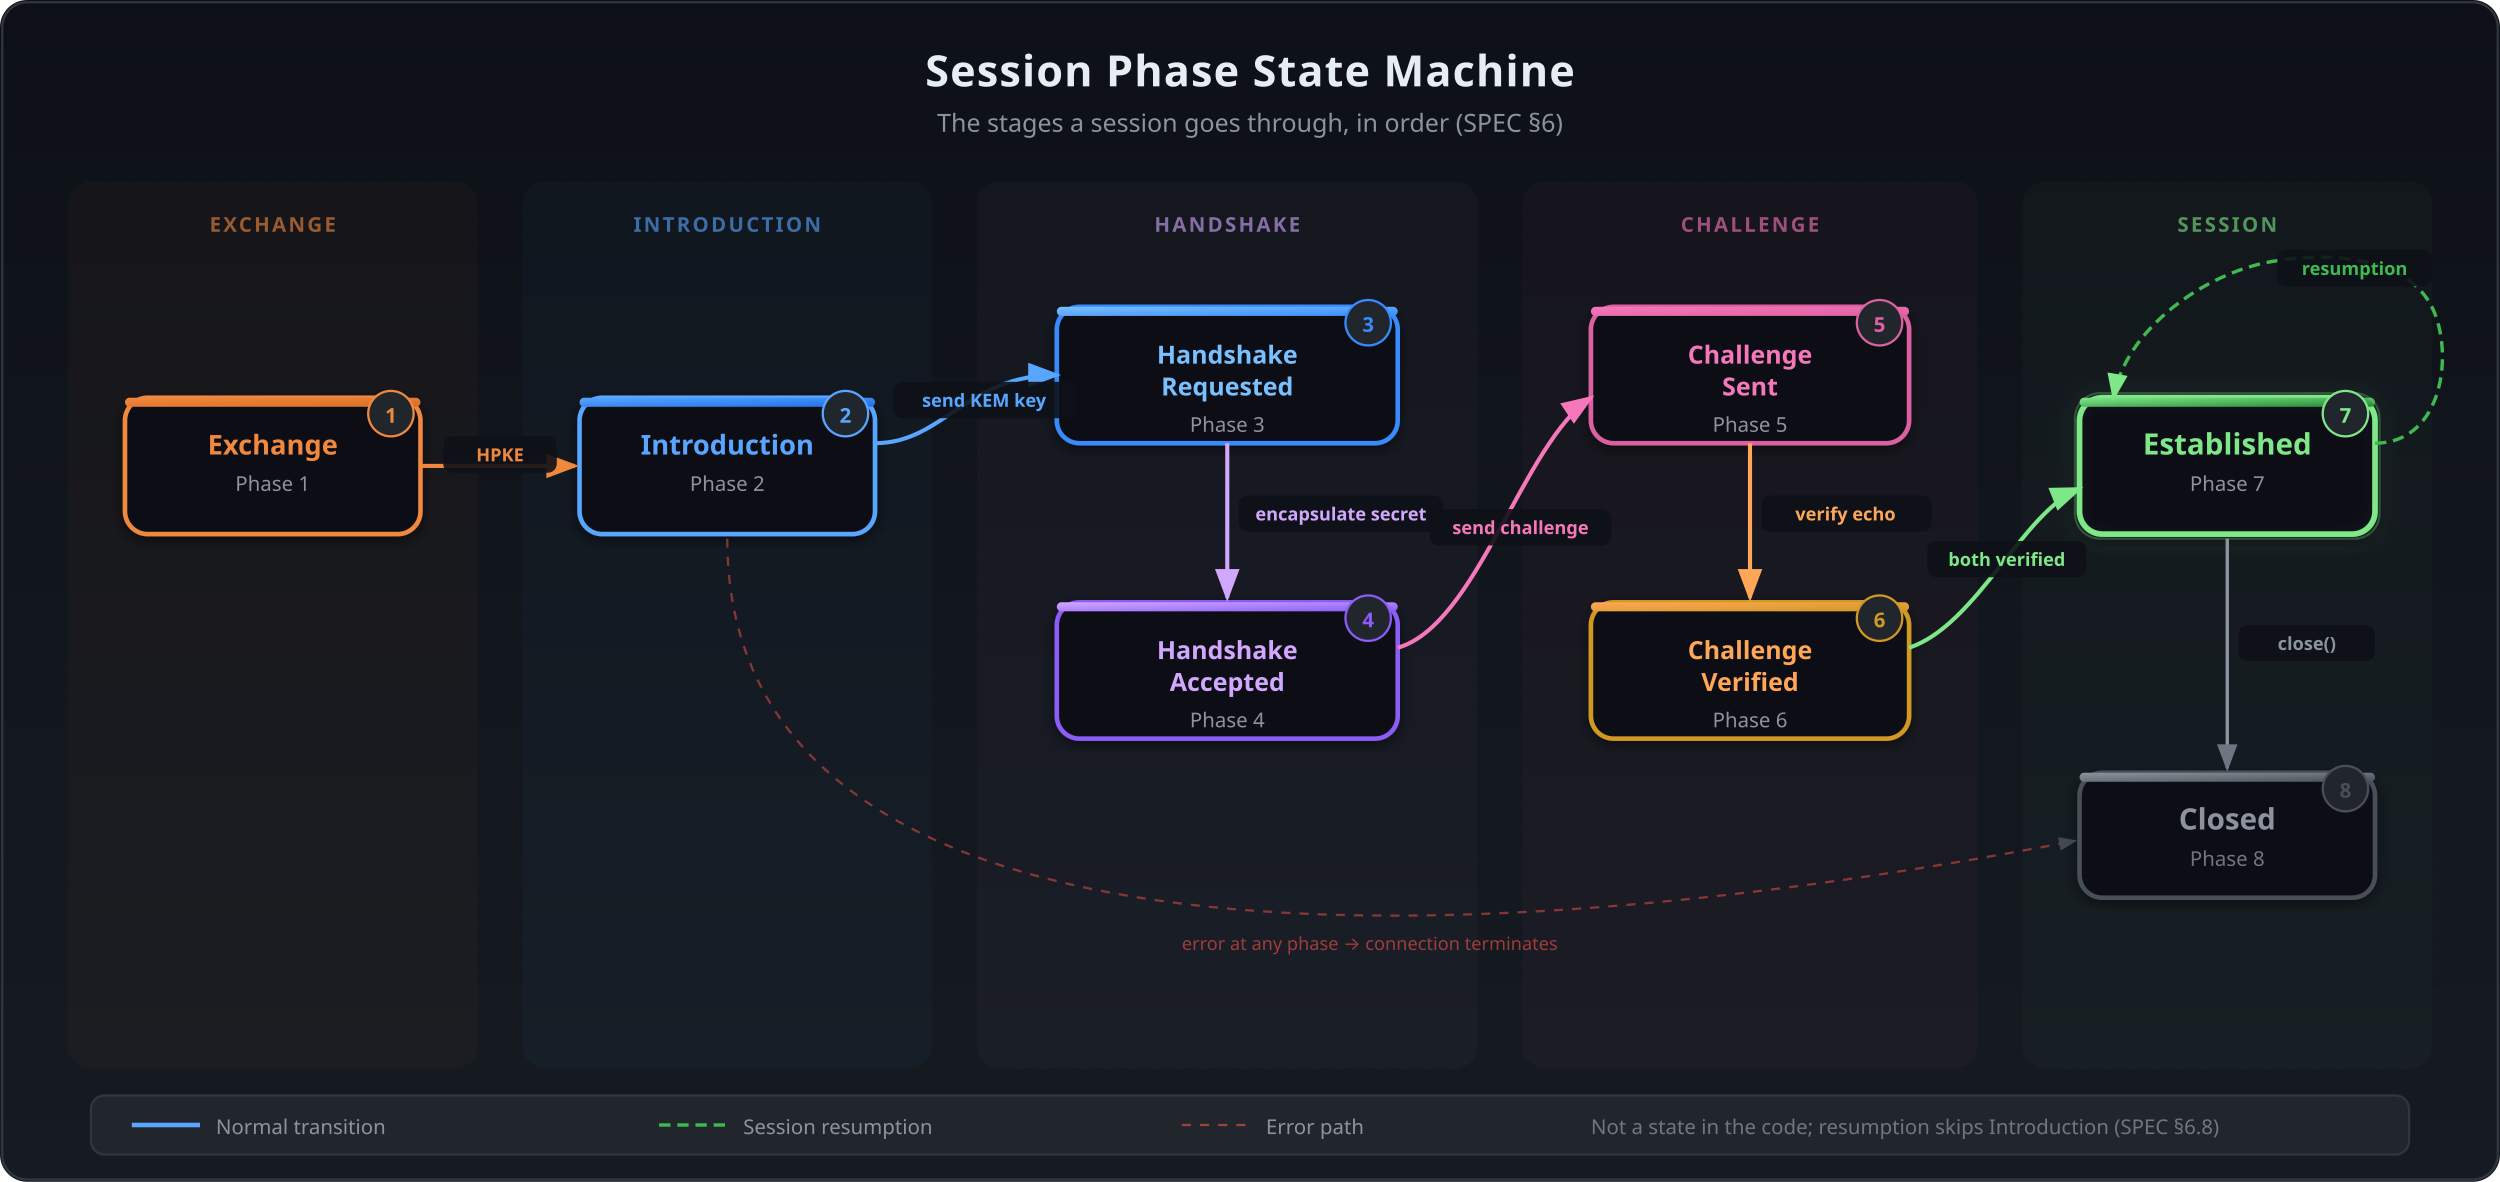
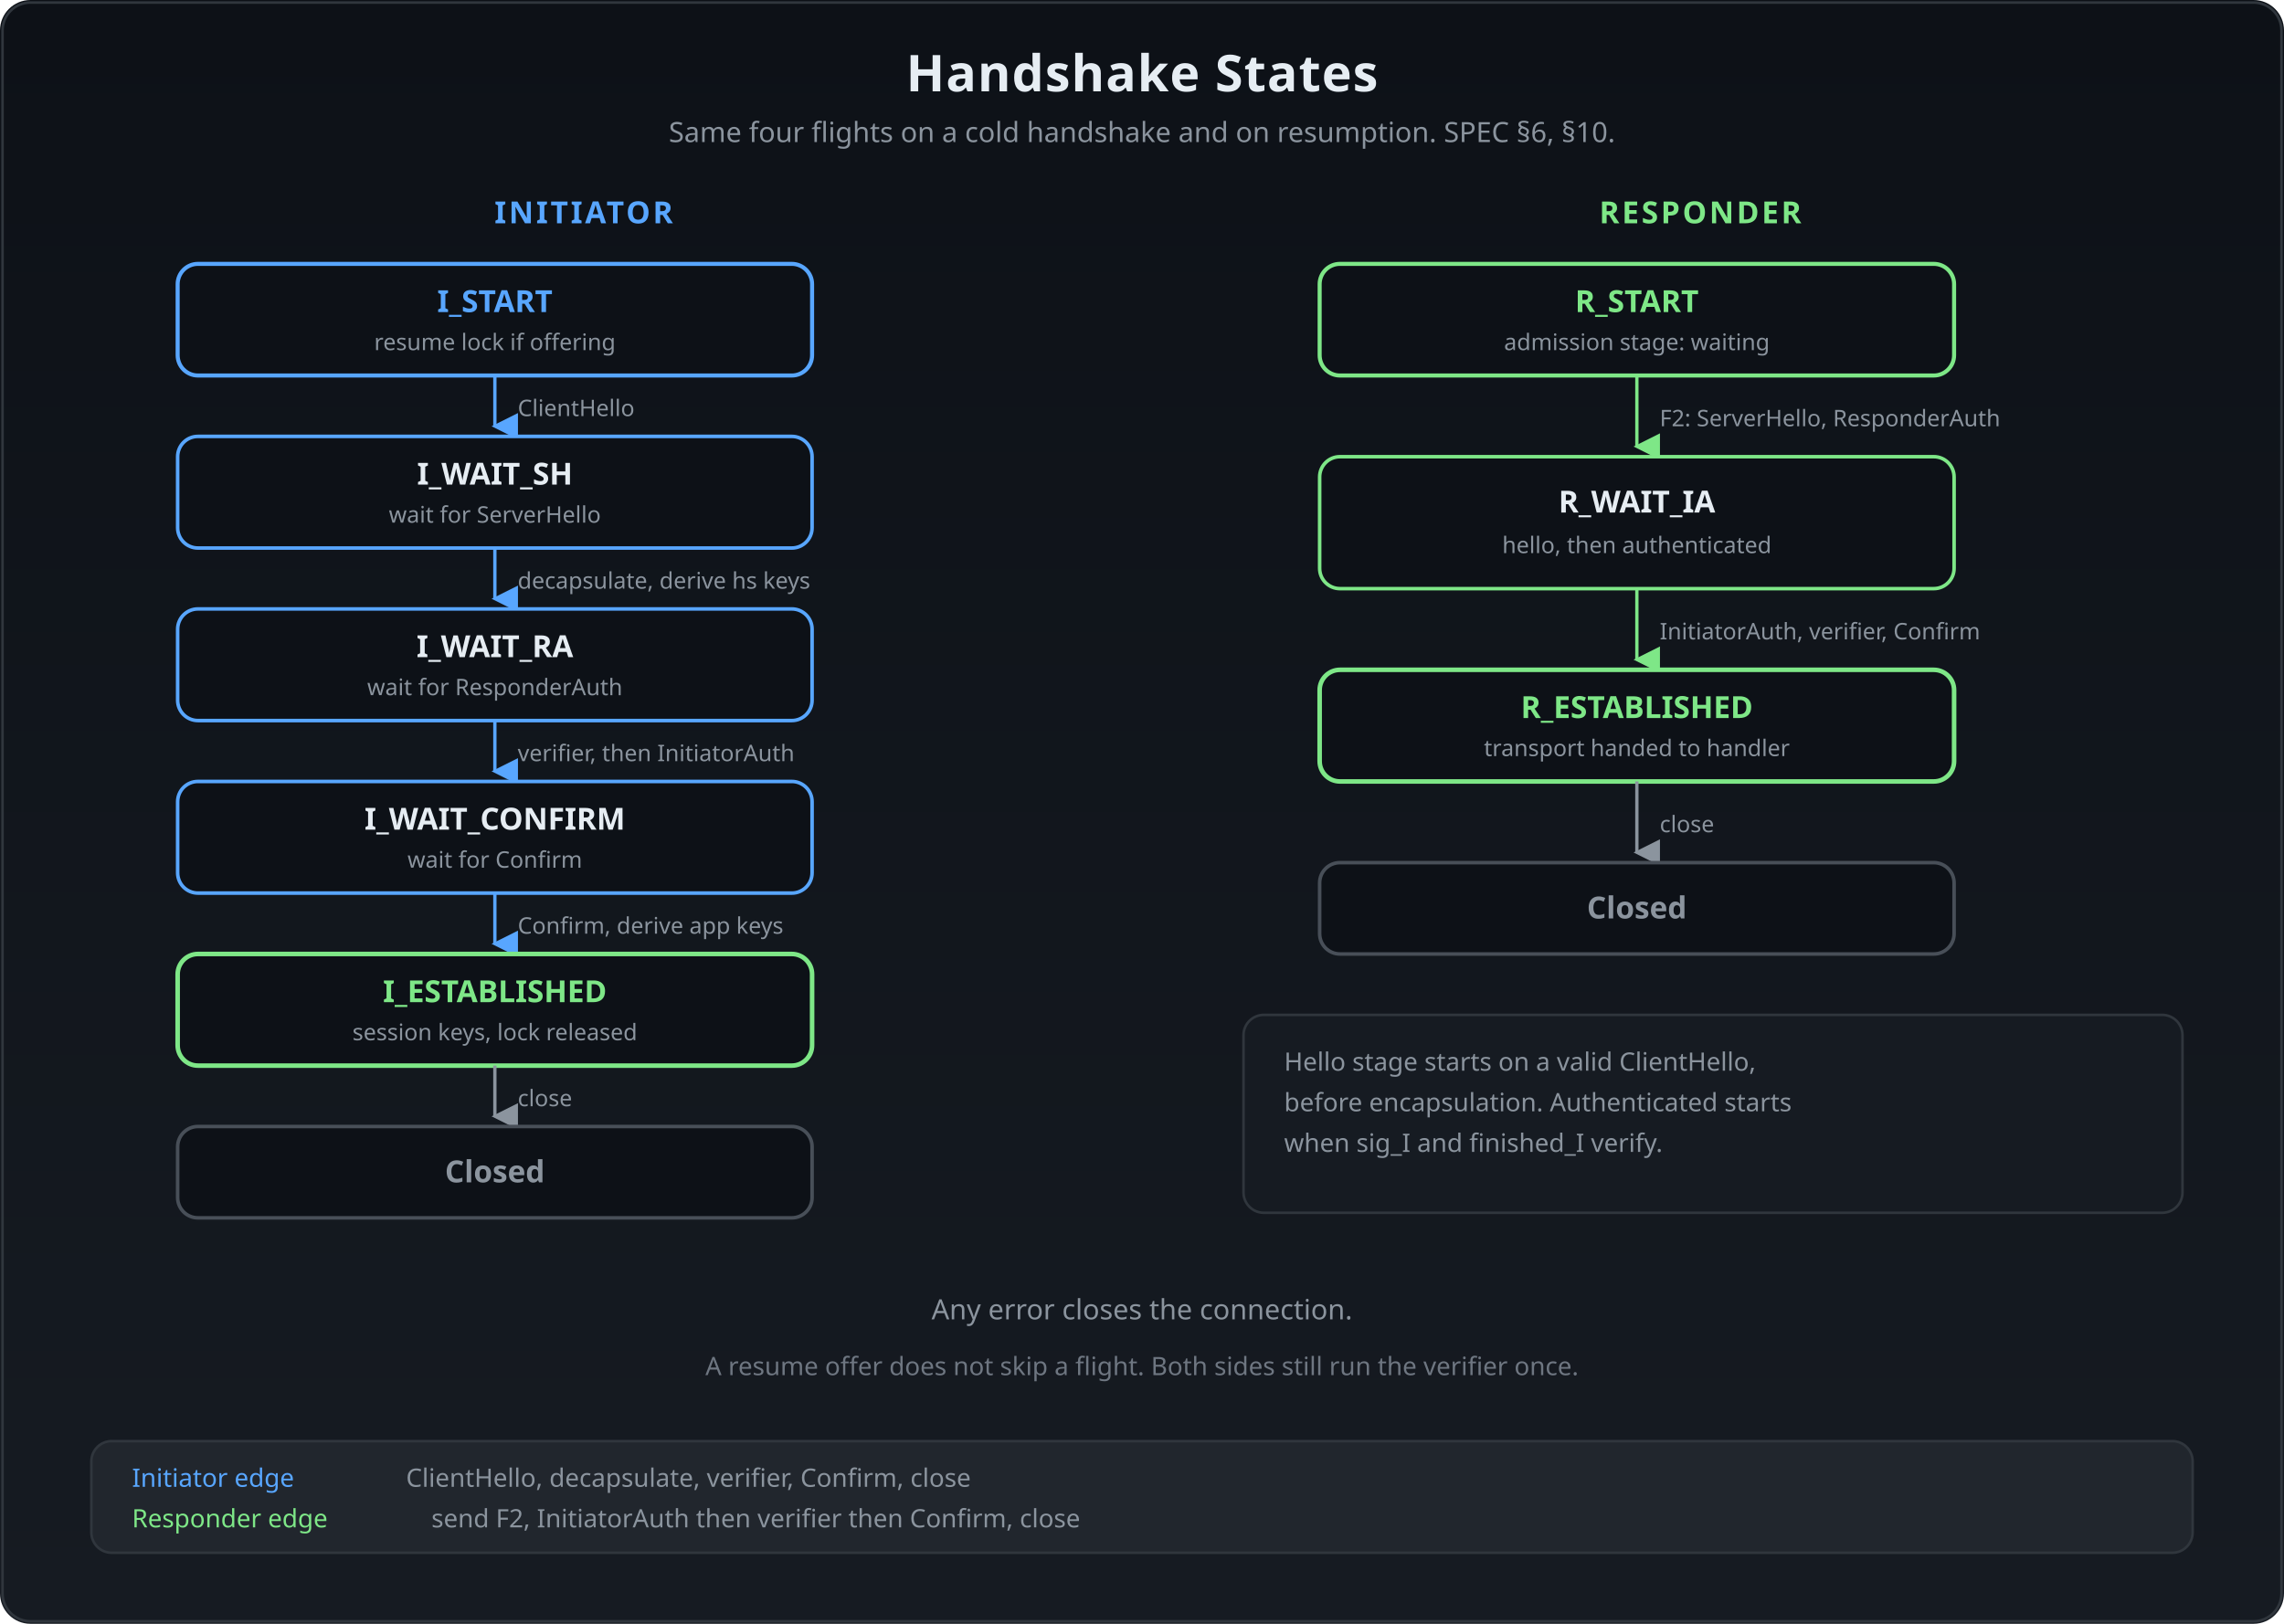
- <svg xmlns="http://www.w3.org/2000/svg" viewBox="0 0 1100 520" font-family="'Segoe UI',system-ui,-apple-system,sans-serif">
+ <svg xmlns="http://www.w3.org/2000/svg" viewBox="0 0 900 640" font-family="'Segoe UI',system-ui,-apple-system,sans-serif">
  <defs>
    <linearGradient id="bg" x1="0" y1="0" x2="0" y2="1">
      <stop offset="0%" stop-color="#0d1117" />
      <stop offset="100%" stop-color="#161b22" />
    </linearGradient>
-     <linearGradient id="gExch" x1="0" y1="0" x2="1" y2="1">
-       <stop offset="0%" stop-color="#f0883e" />
-       <stop offset="100%" stop-color="#da6d25" />
-     </linearGradient>
-     <linearGradient id="gIntro" x1="0" y1="0" x2="1" y2="1">
+     <linearGradient id="gBlue" x1="0" y1="0" x2="0" y2="1">
      <stop offset="0%" stop-color="#58a6ff" />
      <stop offset="100%" stop-color="#1f6feb" />
    </linearGradient>
-     <linearGradient id="gHsReq" x1="0" y1="0" x2="1" y2="1">
-       <stop offset="0%" stop-color="#79c0ff" />
-       <stop offset="100%" stop-color="#388bfd" />
-     </linearGradient>
-     <linearGradient id="gHsAcc" x1="0" y1="0" x2="1" y2="1">
-       <stop offset="0%" stop-color="#d2a8ff" />
-       <stop offset="100%" stop-color="#8b5cf6" />
-     </linearGradient>
-     <linearGradient id="gChSent" x1="0" y1="0" x2="1" y2="1">
-       <stop offset="0%" stop-color="#f778ba" />
-       <stop offset="100%" stop-color="#db61a2" />
-     </linearGradient>
-     <linearGradient id="gChVer" x1="0" y1="0" x2="1" y2="1">
-       <stop offset="0%" stop-color="#ffa657" />
-       <stop offset="100%" stop-color="#d29922" />
-     </linearGradient>
-     <linearGradient id="gEstab" x1="0" y1="0" x2="1" y2="1">
+     <linearGradient id="gGreen" x1="0" y1="0" x2="0" y2="1">
      <stop offset="0%" stop-color="#7ee787" />
      <stop offset="100%" stop-color="#238636" />
    </linearGradient>
-     <linearGradient id="gClosed" x1="0" y1="0" x2="1" y2="1">
-       <stop offset="0%" stop-color="#8b949e" />
-       <stop offset="100%" stop-color="#484f58" />
-     </linearGradient>
-     <filter id="shadow">
-       <feDropShadow dx="0" dy="2" stdDeviation="3" flood-color="#000" flood-opacity="0.5" />
-     </filter>
-     <filter id="glow">
-       <feGaussianBlur stdDeviation="4" result="blur" />
-       <feMerge>
-         <feMergeNode in="blur" />
-         <feMergeNode in="SourceGraphic" />
-       </feMerge>
-     </filter>
-     <marker id="arrowOrange" markerWidth="8" markerHeight="6" refX="7" refY="3" orient="auto" markerUnits="strokeWidth">
-       <polygon points="0 0, 8 3, 0 6" fill="#f0883e" />
+     <marker id="arrowBlue" markerWidth="8" markerHeight="8" refX="4" refY="7" orient="auto">
+       <polygon points="0 0, 8 0, 4 8" fill="#58a6ff" />
    </marker>
-     <marker id="arrowGray" markerWidth="8" markerHeight="6" refX="7" refY="3" orient="auto" markerUnits="strokeWidth">
-       <polygon points="0 0, 8 3, 0 6" fill="#8b949e" />
+     <marker id="arrowGreen" markerWidth="8" markerHeight="8" refX="4" refY="7" orient="auto">
+       <polygon points="0 0, 8 0, 4 8" fill="#7ee787" />
    </marker>
-     <marker id="arrowBlue" markerWidth="8" markerHeight="6" refX="7" refY="3" orient="auto" markerUnits="strokeWidth">
-       <polygon points="0 0, 8 3, 0 6" fill="#58a6ff" />
-     </marker>
-     <marker id="arrowPurple" markerWidth="8" markerHeight="6" refX="7" refY="3" orient="auto" markerUnits="strokeWidth">
-       <polygon points="0 0, 8 3, 0 6" fill="#d2a8ff" />
-     </marker>
-     <marker id="arrowPink" markerWidth="8" markerHeight="6" refX="7" refY="3" orient="auto" markerUnits="strokeWidth">
-       <polygon points="0 0, 8 3, 0 6" fill="#f778ba" />
-     </marker>
-     <marker id="arrowOrangeVer" markerWidth="8" markerHeight="6" refX="7" refY="3" orient="auto" markerUnits="strokeWidth">
-       <polygon points="0 0, 8 3, 0 6" fill="#ffa657" />
-     </marker>
-     <marker id="arrowGreen" markerWidth="8" markerHeight="6" refX="7" refY="3" orient="auto" markerUnits="strokeWidth">
-       <polygon points="0 0, 8 3, 0 6" fill="#7ee787" />
-     </marker>
-     <marker id="arrowDimGray" markerWidth="8" markerHeight="6" refX="7" refY="3" orient="auto" markerUnits="strokeWidth">
-       <polygon points="0 0, 8 3, 0 6" fill="#6e7681" />
+     <marker id="arrowGray" markerWidth="8" markerHeight="8" refX="4" refY="7" orient="auto">
+       <polygon points="0 0, 8 0, 4 8" fill="#8b949e" />
    </marker>
  </defs>
-   <rect width="1100" height="520" rx="12" fill="url(#bg)" />
-   <rect x="1" y="1" width="1098" height="518" rx="11" fill="none" stroke="#30363d" stroke-width="1" />
-   <text x="550" y="38" text-anchor="middle" fill="#e6edf3" font-size="19" font-weight="700" letter-spacing="0.5">Session Phase State Machine</text>
-   <text x="550" y="58" text-anchor="middle" fill="#8b949e" font-size="11">The stages a session goes through, in order (SPEC §6)</text>
-   <rect x="30" y="80" width="180" height="390" rx="10" fill="#f0883e" opacity="0.03" stroke="#f0883e" stroke-width="0.5" stroke-dasharray="6,4" />
-   <text x="120" y="102" text-anchor="middle" fill="#f0883e" font-size="9" font-weight="600" letter-spacing="1" opacity="0.6">EXCHANGE</text>
-   <rect x="230" y="80" width="180" height="390" rx="10" fill="#58a6ff" opacity="0.03" stroke="#58a6ff" stroke-width="0.5" stroke-dasharray="6,4" />
-   <text x="320" y="102" text-anchor="middle" fill="#58a6ff" font-size="9" font-weight="600" letter-spacing="1" opacity="0.6">INTRODUCTION</text>
-   <rect x="430" y="80" width="220" height="390" rx="10" fill="#d2a8ff" opacity="0.03" stroke="#d2a8ff" stroke-width="0.5" stroke-dasharray="6,4" />
-   <text x="540" y="102" text-anchor="middle" fill="#d2a8ff" font-size="9" font-weight="600" letter-spacing="1" opacity="0.6">HANDSHAKE</text>
-   <rect x="670" y="80" width="200" height="390" rx="10" fill="#f778ba" opacity="0.03" stroke="#f778ba" stroke-width="0.5" stroke-dasharray="6,4" />
-   <text x="770" y="102" text-anchor="middle" fill="#f778ba" font-size="9" font-weight="600" letter-spacing="1" opacity="0.6">CHALLENGE</text>
-   <rect x="890" y="80" width="180" height="390" rx="10" fill="#7ee787" opacity="0.03" stroke="#7ee787" stroke-width="0.5" stroke-dasharray="6,4" />
-   <text x="980" y="102" text-anchor="middle" fill="#7ee787" font-size="9" font-weight="600" letter-spacing="1" opacity="0.6">SESSION</text>
-   <rect x="55" y="175" width="130" height="60" rx="10" fill="#0d1117" stroke="#f0883e" stroke-width="2" filter="url(#shadow)" />
-   <rect x="55" y="175" width="130" height="4" rx="2" fill="url(#gExch)" />
-   <text x="120" y="200" text-anchor="middle" fill="#f0883e" font-size="12" font-weight="700">Exchange</text>
-   <text x="120" y="216" text-anchor="middle" fill="#8b949e" font-size="9">Phase 1</text>
-   <circle cx="172" cy="182" r="10" fill="#21262d" stroke="#f0883e" stroke-width="1" />
-   <text x="172" y="186" text-anchor="middle" fill="#f0883e" font-size="9" font-weight="700">1</text>
-   <rect x="255" y="175" width="130" height="60" rx="10" fill="#0d1117" stroke="#58a6ff" stroke-width="2" filter="url(#shadow)" />
-   <rect x="255" y="175" width="130" height="4" rx="2" fill="url(#gIntro)" />
-   <text x="320" y="200" text-anchor="middle" fill="#58a6ff" font-size="12" font-weight="700">Introduction</text>
-   <text x="320" y="216" text-anchor="middle" fill="#8b949e" font-size="9">Phase 2</text>
-   <circle cx="372" cy="182" r="10" fill="#21262d" stroke="#58a6ff" stroke-width="1" />
-   <text x="372" y="186" text-anchor="middle" fill="#58a6ff" font-size="9" font-weight="700">2</text>
-   <rect x="465" y="135" width="150" height="60" rx="10" fill="#0d1117" stroke="#388bfd" stroke-width="2" filter="url(#shadow)" />
-   <rect x="465" y="135" width="150" height="4" rx="2" fill="url(#gHsReq)" />
-   <text x="540" y="160" text-anchor="middle" fill="#79c0ff" font-size="11" font-weight="700">Handshake</text>
-   <text x="540" y="174" text-anchor="middle" fill="#79c0ff" font-size="11" font-weight="700">Requested</text>
-   <text x="540" y="190" text-anchor="middle" fill="#8b949e" font-size="9">Phase 3</text>
-   <circle cx="602" cy="142" r="10" fill="#21262d" stroke="#388bfd" stroke-width="1" />
-   <text x="602" y="146" text-anchor="middle" fill="#388bfd" font-size="9" font-weight="700">3</text>
-   <rect x="465" y="265" width="150" height="60" rx="10" fill="#0d1117" stroke="#8b5cf6" stroke-width="2" filter="url(#shadow)" />
-   <rect x="465" y="265" width="150" height="4" rx="2" fill="url(#gHsAcc)" />
-   <text x="540" y="290" text-anchor="middle" fill="#d2a8ff" font-size="11" font-weight="700">Handshake</text>
-   <text x="540" y="304" text-anchor="middle" fill="#d2a8ff" font-size="11" font-weight="700">Accepted</text>
-   <text x="540" y="320" text-anchor="middle" fill="#8b949e" font-size="9">Phase 4</text>
-   <circle cx="602" cy="272" r="10" fill="#21262d" stroke="#8b5cf6" stroke-width="1" />
-   <text x="602" y="276" text-anchor="middle" fill="#8b5cf6" font-size="9" font-weight="700">4</text>
-   <rect x="700" y="135" width="140" height="60" rx="10" fill="#0d1117" stroke="#db61a2" stroke-width="2" filter="url(#shadow)" />
-   <rect x="700" y="135" width="140" height="4" rx="2" fill="url(#gChSent)" />
-   <text x="770" y="160" text-anchor="middle" fill="#f778ba" font-size="11" font-weight="700">Challenge</text>
-   <text x="770" y="174" text-anchor="middle" fill="#f778ba" font-size="11" font-weight="700">Sent</text>
-   <text x="770" y="190" text-anchor="middle" fill="#8b949e" font-size="9">Phase 5</text>
-   <circle cx="827" cy="142" r="10" fill="#21262d" stroke="#db61a2" stroke-width="1" />
-   <text x="827" y="146" text-anchor="middle" fill="#db61a2" font-size="9" font-weight="700">5</text>
-   <rect x="700" y="265" width="140" height="60" rx="10" fill="#0d1117" stroke="#d29922" stroke-width="2" filter="url(#shadow)" />
-   <rect x="700" y="265" width="140" height="4" rx="2" fill="url(#gChVer)" />
-   <text x="770" y="290" text-anchor="middle" fill="#ffa657" font-size="11" font-weight="700">Challenge</text>
-   <text x="770" y="304" text-anchor="middle" fill="#ffa657" font-size="11" font-weight="700">Verified</text>
-   <text x="770" y="320" text-anchor="middle" fill="#8b949e" font-size="9">Phase 6</text>
-   <circle cx="827" cy="272" r="10" fill="#21262d" stroke="#d29922" stroke-width="1" />
-   <text x="827" y="276" text-anchor="middle" fill="#d29922" font-size="9" font-weight="700">6</text>
-   <rect x="915" y="175" width="130" height="60" rx="10" fill="#0d1117" stroke="#7ee787" stroke-width="2.5" filter="url(#shadow)" />
-   <rect x="915" y="175" width="130" height="4" rx="2" fill="url(#gEstab)" />
-   <rect x="913" y="173" width="134" height="64" rx="11" fill="none" stroke="#7ee787" stroke-width="1" opacity="0.3" filter="url(#glow)" />
-   <text x="980" y="200" text-anchor="middle" fill="#7ee787" font-size="13" font-weight="700">Established</text>
-   <text x="980" y="216" text-anchor="middle" fill="#8b949e" font-size="9">Phase 7</text>
-   <circle cx="1032" cy="182" r="10" fill="#21262d" stroke="#7ee787" stroke-width="1" />
-   <text x="1032" y="186" text-anchor="middle" fill="#7ee787" font-size="9" font-weight="700">7</text>
-   <rect x="915" y="340" width="130" height="55" rx="10" fill="#0d1117" stroke="#484f58" stroke-width="2" filter="url(#shadow)" />
-   <rect x="915" y="340" width="130" height="4" rx="2" fill="url(#gClosed)" />
-   <text x="980" y="365" text-anchor="middle" fill="#8b949e" font-size="13" font-weight="700">Closed</text>
-   <text x="980" y="381" text-anchor="middle" fill="#6e7681" font-size="9">Phase 8</text>
-   <circle cx="1032" cy="347" r="10" fill="#21262d" stroke="#484f58" stroke-width="1" />
-   <text x="1032" y="351" text-anchor="middle" fill="#484f58" font-size="9" font-weight="700">8</text>
-   <line x1="185" y1="205" x2="253" y2="205" stroke="#f0883e" stroke-width="1.8" marker-end="url(#arrowOrange)" />
-   <rect x="195" y="192" width="50" height="16" rx="4" fill="#0d1117" opacity="0.9" />
-   <text x="220" y="203" text-anchor="middle" fill="#f0883e" font-size="8" font-weight="600">HPKE</text>
-   <path d="M 385 195 C 415 195, 425 165, 465 165" fill="none" stroke="#58a6ff" stroke-width="1.8" marker-end="url(#arrowBlue)" />
-   <rect x="393" y="168" width="80" height="16" rx="4" fill="#0d1117" opacity="0.9" />
-   <text x="433" y="179" text-anchor="middle" fill="#58a6ff" font-size="8" font-weight="600">send KEM key</text>
-   <line x1="540" y1="195" x2="540" y2="263" stroke="#d2a8ff" stroke-width="1.8" marker-end="url(#arrowPurple)" />
-   <rect x="545" y="218" width="90" height="16" rx="4" fill="#0d1117" opacity="0.9" />
-   <text x="590" y="229" text-anchor="middle" fill="#d2a8ff" font-size="8" font-weight="600">encapsulate secret</text>
-   <path d="M 615 285 C 650 275, 670 195, 700 175" fill="none" stroke="#f778ba" stroke-width="1.8" marker-end="url(#arrowPink)" />
-   <rect x="629" y="224" width="80" height="16" rx="4" fill="#0d1117" opacity="0.9" />
-   <text x="669" y="235" text-anchor="middle" fill="#f778ba" font-size="8" font-weight="600">send challenge</text>
-   <line x1="770" y1="195" x2="770" y2="263" stroke="#ffa657" stroke-width="1.8" marker-end="url(#arrowOrangeVer)" />
-   <rect x="775" y="218" width="75" height="16" rx="4" fill="#0d1117" opacity="0.9" />
-   <text x="812" y="229" text-anchor="middle" fill="#ffa657" font-size="8" font-weight="600">verify echo</text>
-   <path d="M 840 285 C 870 275, 890 225, 915 215" fill="none" stroke="#7ee787" stroke-width="1.8" marker-end="url(#arrowGreen)" />
-   <rect x="848" y="238" width="70" height="16" rx="4" fill="#0d1117" opacity="0.9" />
-   <text x="883" y="249" text-anchor="middle" fill="#7ee787" font-size="8" font-weight="600">both verified</text>
-   <line x1="980" y1="237" x2="980" y2="338" stroke="#8b949e" stroke-width="1.5" marker-end="url(#arrowDimGray)" />
-   <rect x="985" y="275" width="60" height="16" rx="4" fill="#0d1117" opacity="0.9" />
-   <text x="1015" y="286" text-anchor="middle" fill="#8b949e" font-size="8" font-weight="600">close()</text>
-   <path d="M 1045 195 C 1075 195, 1080 155, 1070 135 C 1060 115, 1030 110, 1000 115 C 970 120, 935 145, 930 175" fill="none" stroke="#3fb950" stroke-width="1.5" stroke-dasharray="5,3" marker-end="url(#arrowGreen)" />
-   <rect x="1002" y="110" width="68" height="16" rx="4" fill="#0d1117" opacity="0.9" />
-   <text x="1036" y="121" text-anchor="middle" fill="#3fb950" font-size="8" font-weight="600">resumption</text>
-   <path d="M 320 237 C 320 420, 600 430, 913 370" fill="none" stroke="#f85149" stroke-width="1" stroke-dasharray="4,4" marker-end="url(#arrowDimGray)" opacity="0.5" />
-   <text x="520" y="418" fill="#f85149" font-size="8" opacity="0.6">error at any phase → connection terminates</text>
-   <rect x="40" y="482" width="1020" height="26" rx="6" fill="#21262d" stroke="#30363d" stroke-width="1" />
-   <line x1="58" y1="495" x2="88" y2="495" stroke="#58a6ff" stroke-width="2" />
-   <text x="95" y="499" fill="#8b949e" font-size="9">Normal transition</text>
-   <line x1="290" y1="495" x2="320" y2="495" stroke="#3fb950" stroke-width="1.5" stroke-dasharray="5,3" />
-   <text x="327" y="499" fill="#8b949e" font-size="9">Session resumption</text>
-   <line x1="520" y1="495" x2="550" y2="495" stroke="#f85149" stroke-width="1" stroke-dasharray="4,4" opacity="0.6" />
-   <text x="557" y="499" fill="#8b949e" font-size="9">Error path</text>
-   <text x="700" y="499" fill="#6e7681" font-size="9">Not a state in the code; resumption skips Introduction (SPEC §6.8)</text>
+   <rect width="900" height="640" rx="12" fill="url(#bg)" />
+   <rect x="1" y="1" width="898" height="638" rx="11" fill="none" stroke="#30363d" stroke-width="1" />
+   <text x="450" y="36" text-anchor="middle" fill="#e6edf3" font-size="20" font-weight="700" letter-spacing="0.4">Handshake States</text>
+   <text x="450" y="56" text-anchor="middle" fill="#8b949e" font-size="11">Same four flights on a cold handshake and on resumption. SPEC §6, §10.</text>
+   <text x="230" y="88" text-anchor="middle" fill="#58a6ff" font-size="12" font-weight="700" letter-spacing="1">INITIATOR</text>
+   <text x="670" y="88" text-anchor="middle" fill="#7ee787" font-size="12" font-weight="700" letter-spacing="1">RESPONDER</text>
+   <rect x="70" y="104" width="250" height="44" rx="8" fill="#0d1117" stroke="#58a6ff" stroke-width="1.6" />
+   <text x="195" y="123" text-anchor="middle" fill="#58a6ff" font-size="12" font-weight="700">I_START</text>
+   <text x="195" y="138" text-anchor="middle" fill="#8b949e" font-size="9">resume lock if offering</text>
+   <line x1="195" y1="148" x2="195" y2="168" stroke="#58a6ff" stroke-width="1.3" marker-end="url(#arrowBlue)" />
+   <text x="204" y="164" fill="#8b949e" font-size="9">ClientHello</text>
+   <rect x="70" y="172" width="250" height="44" rx="8" fill="#0d1117" stroke="#58a6ff" stroke-width="1.4" />
+   <text x="195" y="191" text-anchor="middle" fill="#e6edf3" font-size="12" font-weight="700">I_WAIT_SH</text>
+   <text x="195" y="206" text-anchor="middle" fill="#8b949e" font-size="9">wait for ServerHello</text>
+   <line x1="195" y1="216" x2="195" y2="236" stroke="#58a6ff" stroke-width="1.3" marker-end="url(#arrowBlue)" />
+   <text x="204" y="232" fill="#8b949e" font-size="9">decapsulate, derive hs keys</text>
+   <rect x="70" y="240" width="250" height="44" rx="8" fill="#0d1117" stroke="#58a6ff" stroke-width="1.4" />
+   <text x="195" y="259" text-anchor="middle" fill="#e6edf3" font-size="12" font-weight="700">I_WAIT_RA</text>
+   <text x="195" y="274" text-anchor="middle" fill="#8b949e" font-size="9">wait for ResponderAuth</text>
+   <line x1="195" y1="284" x2="195" y2="304" stroke="#58a6ff" stroke-width="1.3" marker-end="url(#arrowBlue)" />
+   <text x="204" y="300" fill="#8b949e" font-size="9">verifier, then InitiatorAuth</text>
+   <rect x="70" y="308" width="250" height="44" rx="8" fill="#0d1117" stroke="#58a6ff" stroke-width="1.4" />
+   <text x="195" y="327" text-anchor="middle" fill="#e6edf3" font-size="12" font-weight="700">I_WAIT_CONFIRM</text>
+   <text x="195" y="342" text-anchor="middle" fill="#8b949e" font-size="9">wait for Confirm</text>
+   <line x1="195" y1="352" x2="195" y2="372" stroke="#58a6ff" stroke-width="1.3" marker-end="url(#arrowBlue)" />
+   <text x="204" y="368" fill="#8b949e" font-size="9">Confirm, derive app keys</text>
+   <rect x="70" y="376" width="250" height="44" rx="8" fill="#0d1117" stroke="#7ee787" stroke-width="1.8" />
+   <text x="195" y="395" text-anchor="middle" fill="#7ee787" font-size="12" font-weight="700">I_ESTABLISHED</text>
+   <text x="195" y="410" text-anchor="middle" fill="#8b949e" font-size="9">session keys, lock released</text>
+   <line x1="195" y1="420" x2="195" y2="440" stroke="#8b949e" stroke-width="1.3" marker-end="url(#arrowGray)" />
+   <text x="204" y="436" fill="#8b949e" font-size="9">close</text>
+   <rect x="70" y="444" width="250" height="36" rx="8" fill="#0d1117" stroke="#484f58" stroke-width="1.4" />
+   <text x="195" y="466" text-anchor="middle" fill="#8b949e" font-size="12" font-weight="700">Closed</text>
+   <rect x="520" y="104" width="250" height="44" rx="8" fill="#0d1117" stroke="#7ee787" stroke-width="1.6" />
+   <text x="645" y="123" text-anchor="middle" fill="#7ee787" font-size="12" font-weight="700">R_START</text>
+   <text x="645" y="138" text-anchor="middle" fill="#8b949e" font-size="9">admission stage: waiting</text>
+   <line x1="645" y1="148" x2="645" y2="176" stroke="#7ee787" stroke-width="1.3" marker-end="url(#arrowGreen)" />
+   <text x="654" y="168" fill="#8b949e" font-size="9">F2: ServerHello, ResponderAuth</text>
+   <rect x="520" y="180" width="250" height="52" rx="8" fill="#0d1117" stroke="#7ee787" stroke-width="1.4" />
+   <text x="645" y="202" text-anchor="middle" fill="#e6edf3" font-size="12" font-weight="700">R_WAIT_IA</text>
+   <text x="645" y="218" text-anchor="middle" fill="#8b949e" font-size="9">hello, then authenticated</text>
+   <line x1="645" y1="232" x2="645" y2="260" stroke="#7ee787" stroke-width="1.3" marker-end="url(#arrowGreen)" />
+   <text x="654" y="252" fill="#8b949e" font-size="9">InitiatorAuth, verifier, Confirm</text>
+   <rect x="520" y="264" width="250" height="44" rx="8" fill="#0d1117" stroke="#7ee787" stroke-width="1.8" />
+   <text x="645" y="283" text-anchor="middle" fill="#7ee787" font-size="12" font-weight="700">R_ESTABLISHED</text>
+   <text x="645" y="298" text-anchor="middle" fill="#8b949e" font-size="9">transport handed to handler</text>
+   <line x1="645" y1="308" x2="645" y2="336" stroke="#8b949e" stroke-width="1.3" marker-end="url(#arrowGray)" />
+   <text x="654" y="328" fill="#8b949e" font-size="9">close</text>
+   <rect x="520" y="340" width="250" height="36" rx="8" fill="#0d1117" stroke="#484f58" stroke-width="1.4" />
+   <text x="645" y="362" text-anchor="middle" fill="#8b949e" font-size="12" font-weight="700">Closed</text>
+   <rect x="490" y="400" width="370" height="78" rx="8" fill="#161b22" stroke="#30363d" />
+   <text x="506" y="422" fill="#8b949e" font-size="10">Hello stage starts on a valid ClientHello,</text>
+   <text x="506" y="438" fill="#8b949e" font-size="10">before encapsulation. Authenticated starts</text>
+   <text x="506" y="454" fill="#8b949e" font-size="10">when sig_I and finished_I verify.</text>
+   <text x="450" y="520" text-anchor="middle" fill="#8b949e" font-size="11">Any error closes the connection.</text>
+   <text x="450" y="542" text-anchor="middle" fill="#6e7681" font-size="10">A resume offer does not skip a flight. Both sides still run the verifier once.</text>
+   <rect x="36" y="568" width="828" height="44" rx="8" fill="#21262d" stroke="#30363d" />
+   <text x="52" y="586" fill="#58a6ff" font-size="10">Initiator edge</text>
+   <text x="160" y="586" fill="#8b949e" font-size="10">ClientHello, decapsulate, verifier, Confirm, close</text>
+   <text x="52" y="602" fill="#7ee787" font-size="10">Responder edge</text>
+   <text x="170" y="602" fill="#8b949e" font-size="10">send F2, InitiatorAuth then verifier then Confirm, close</text>
</svg>
